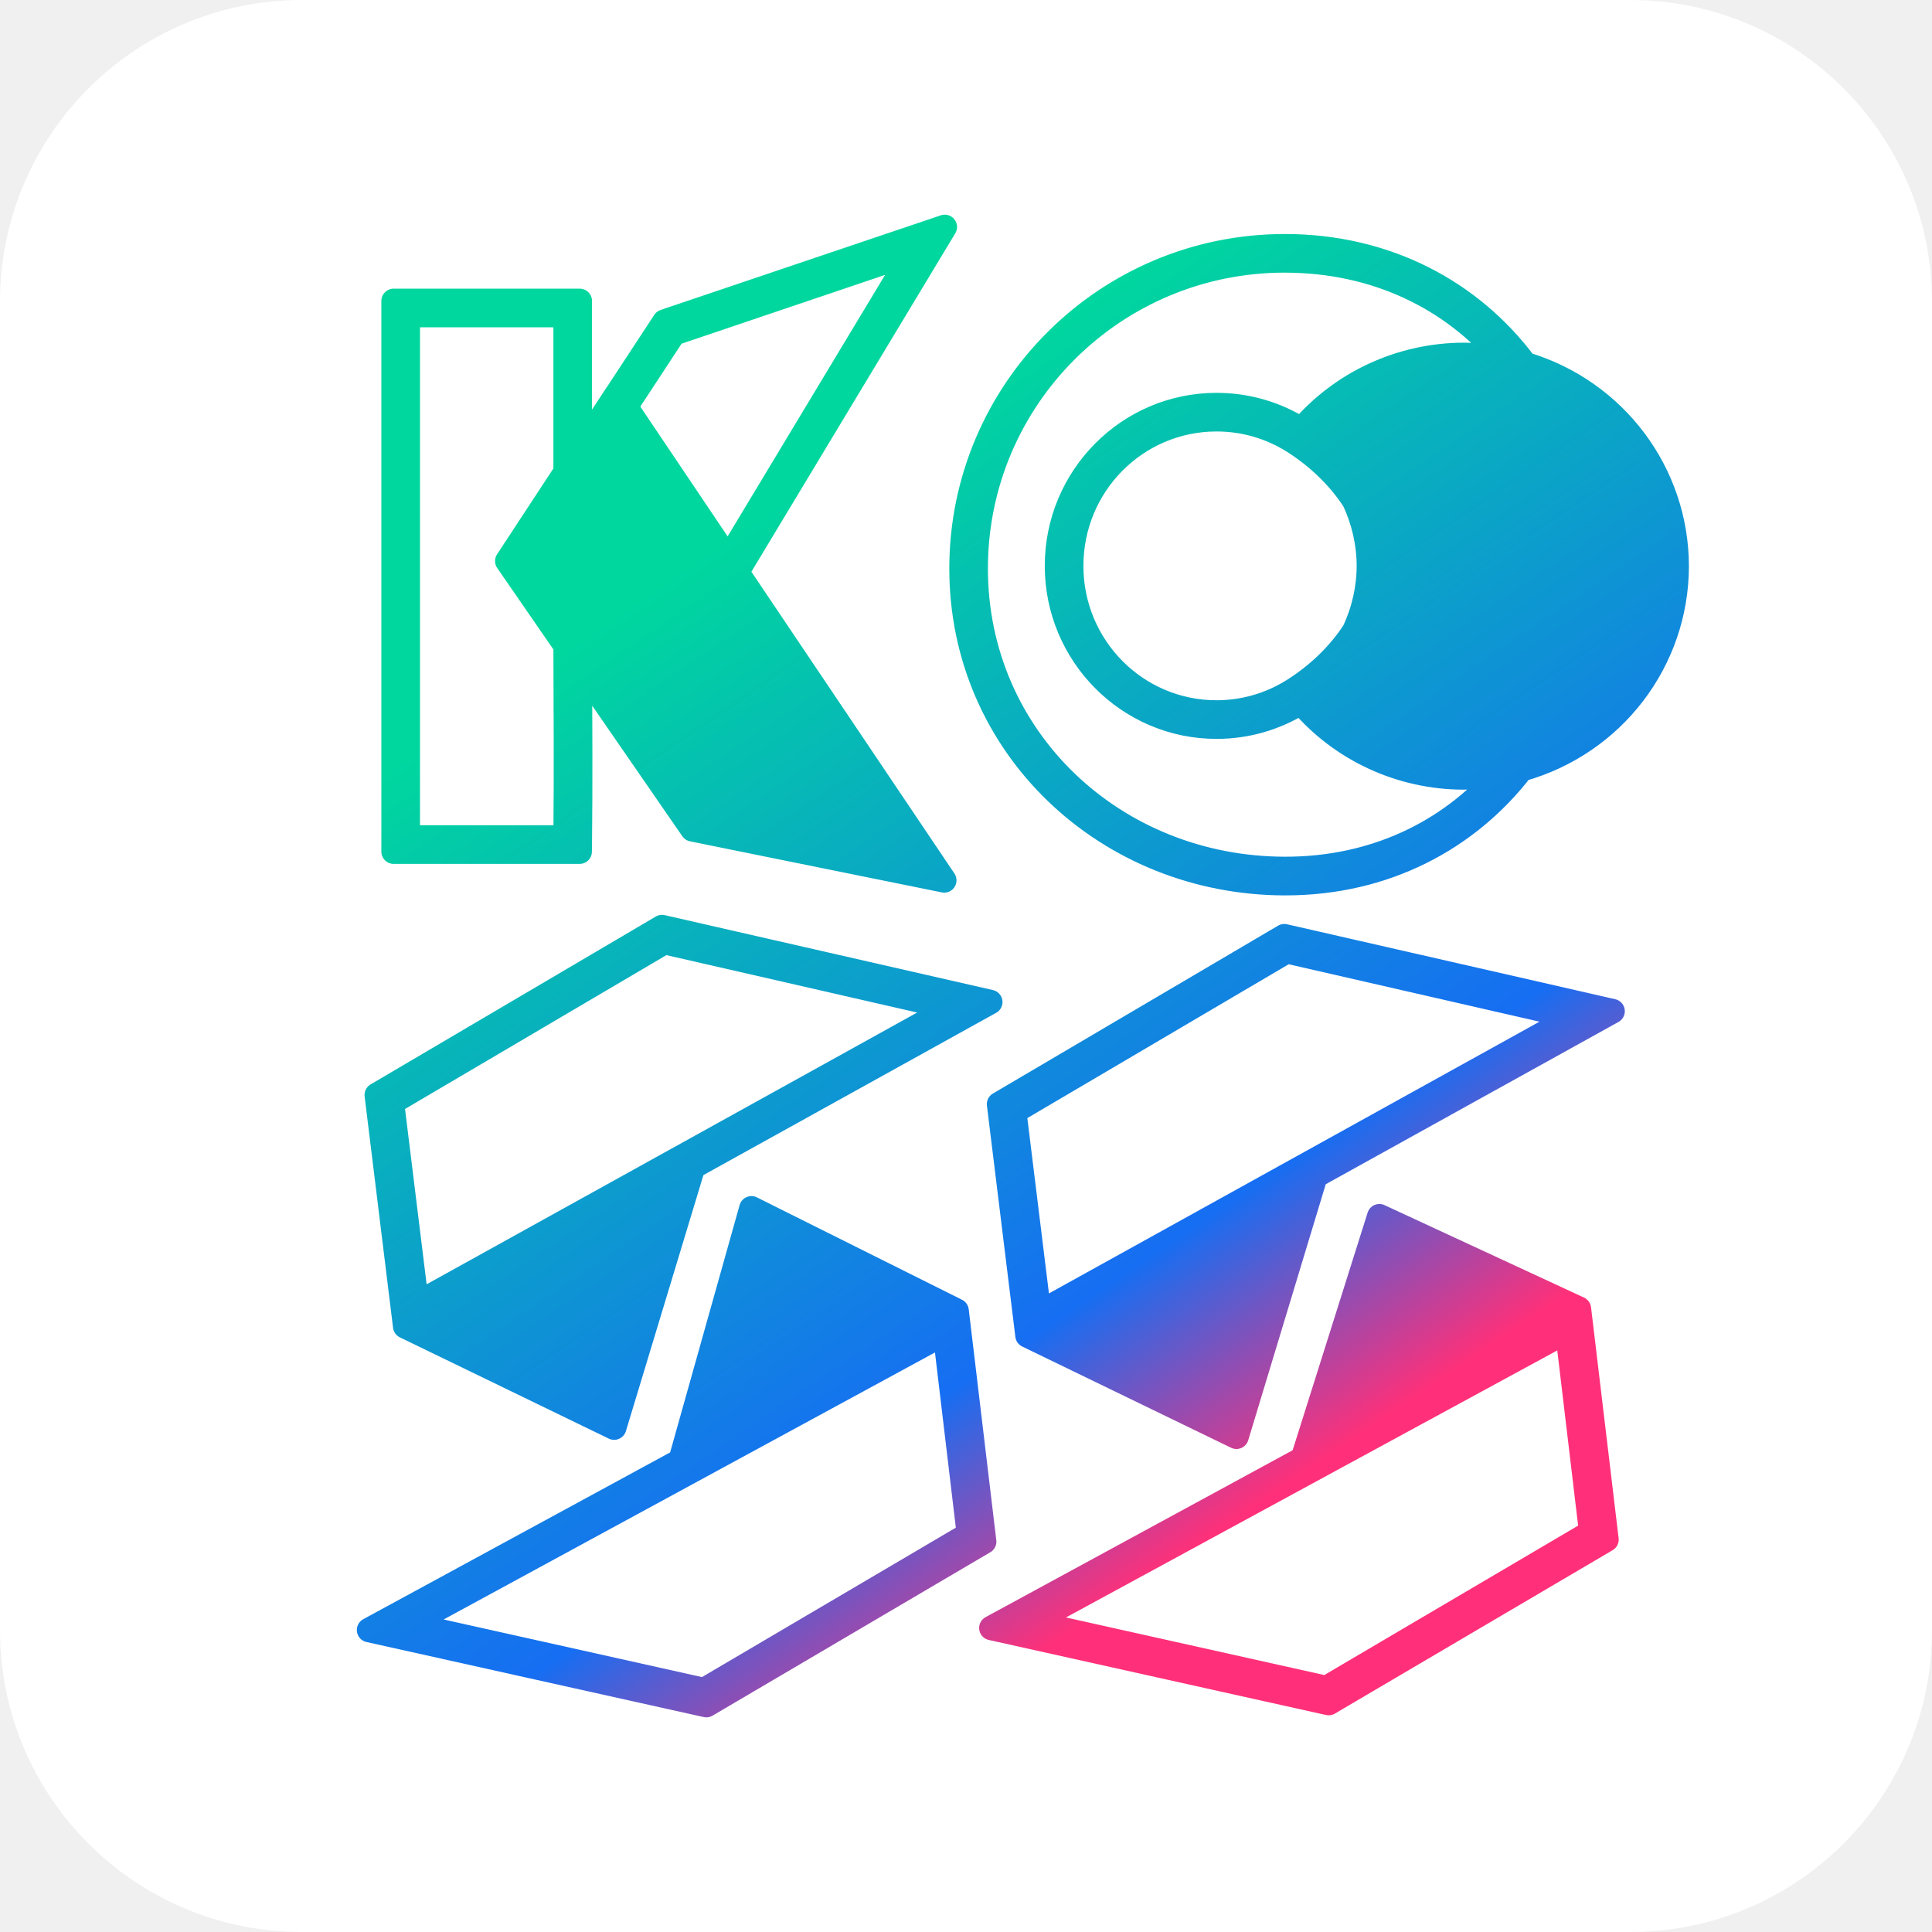
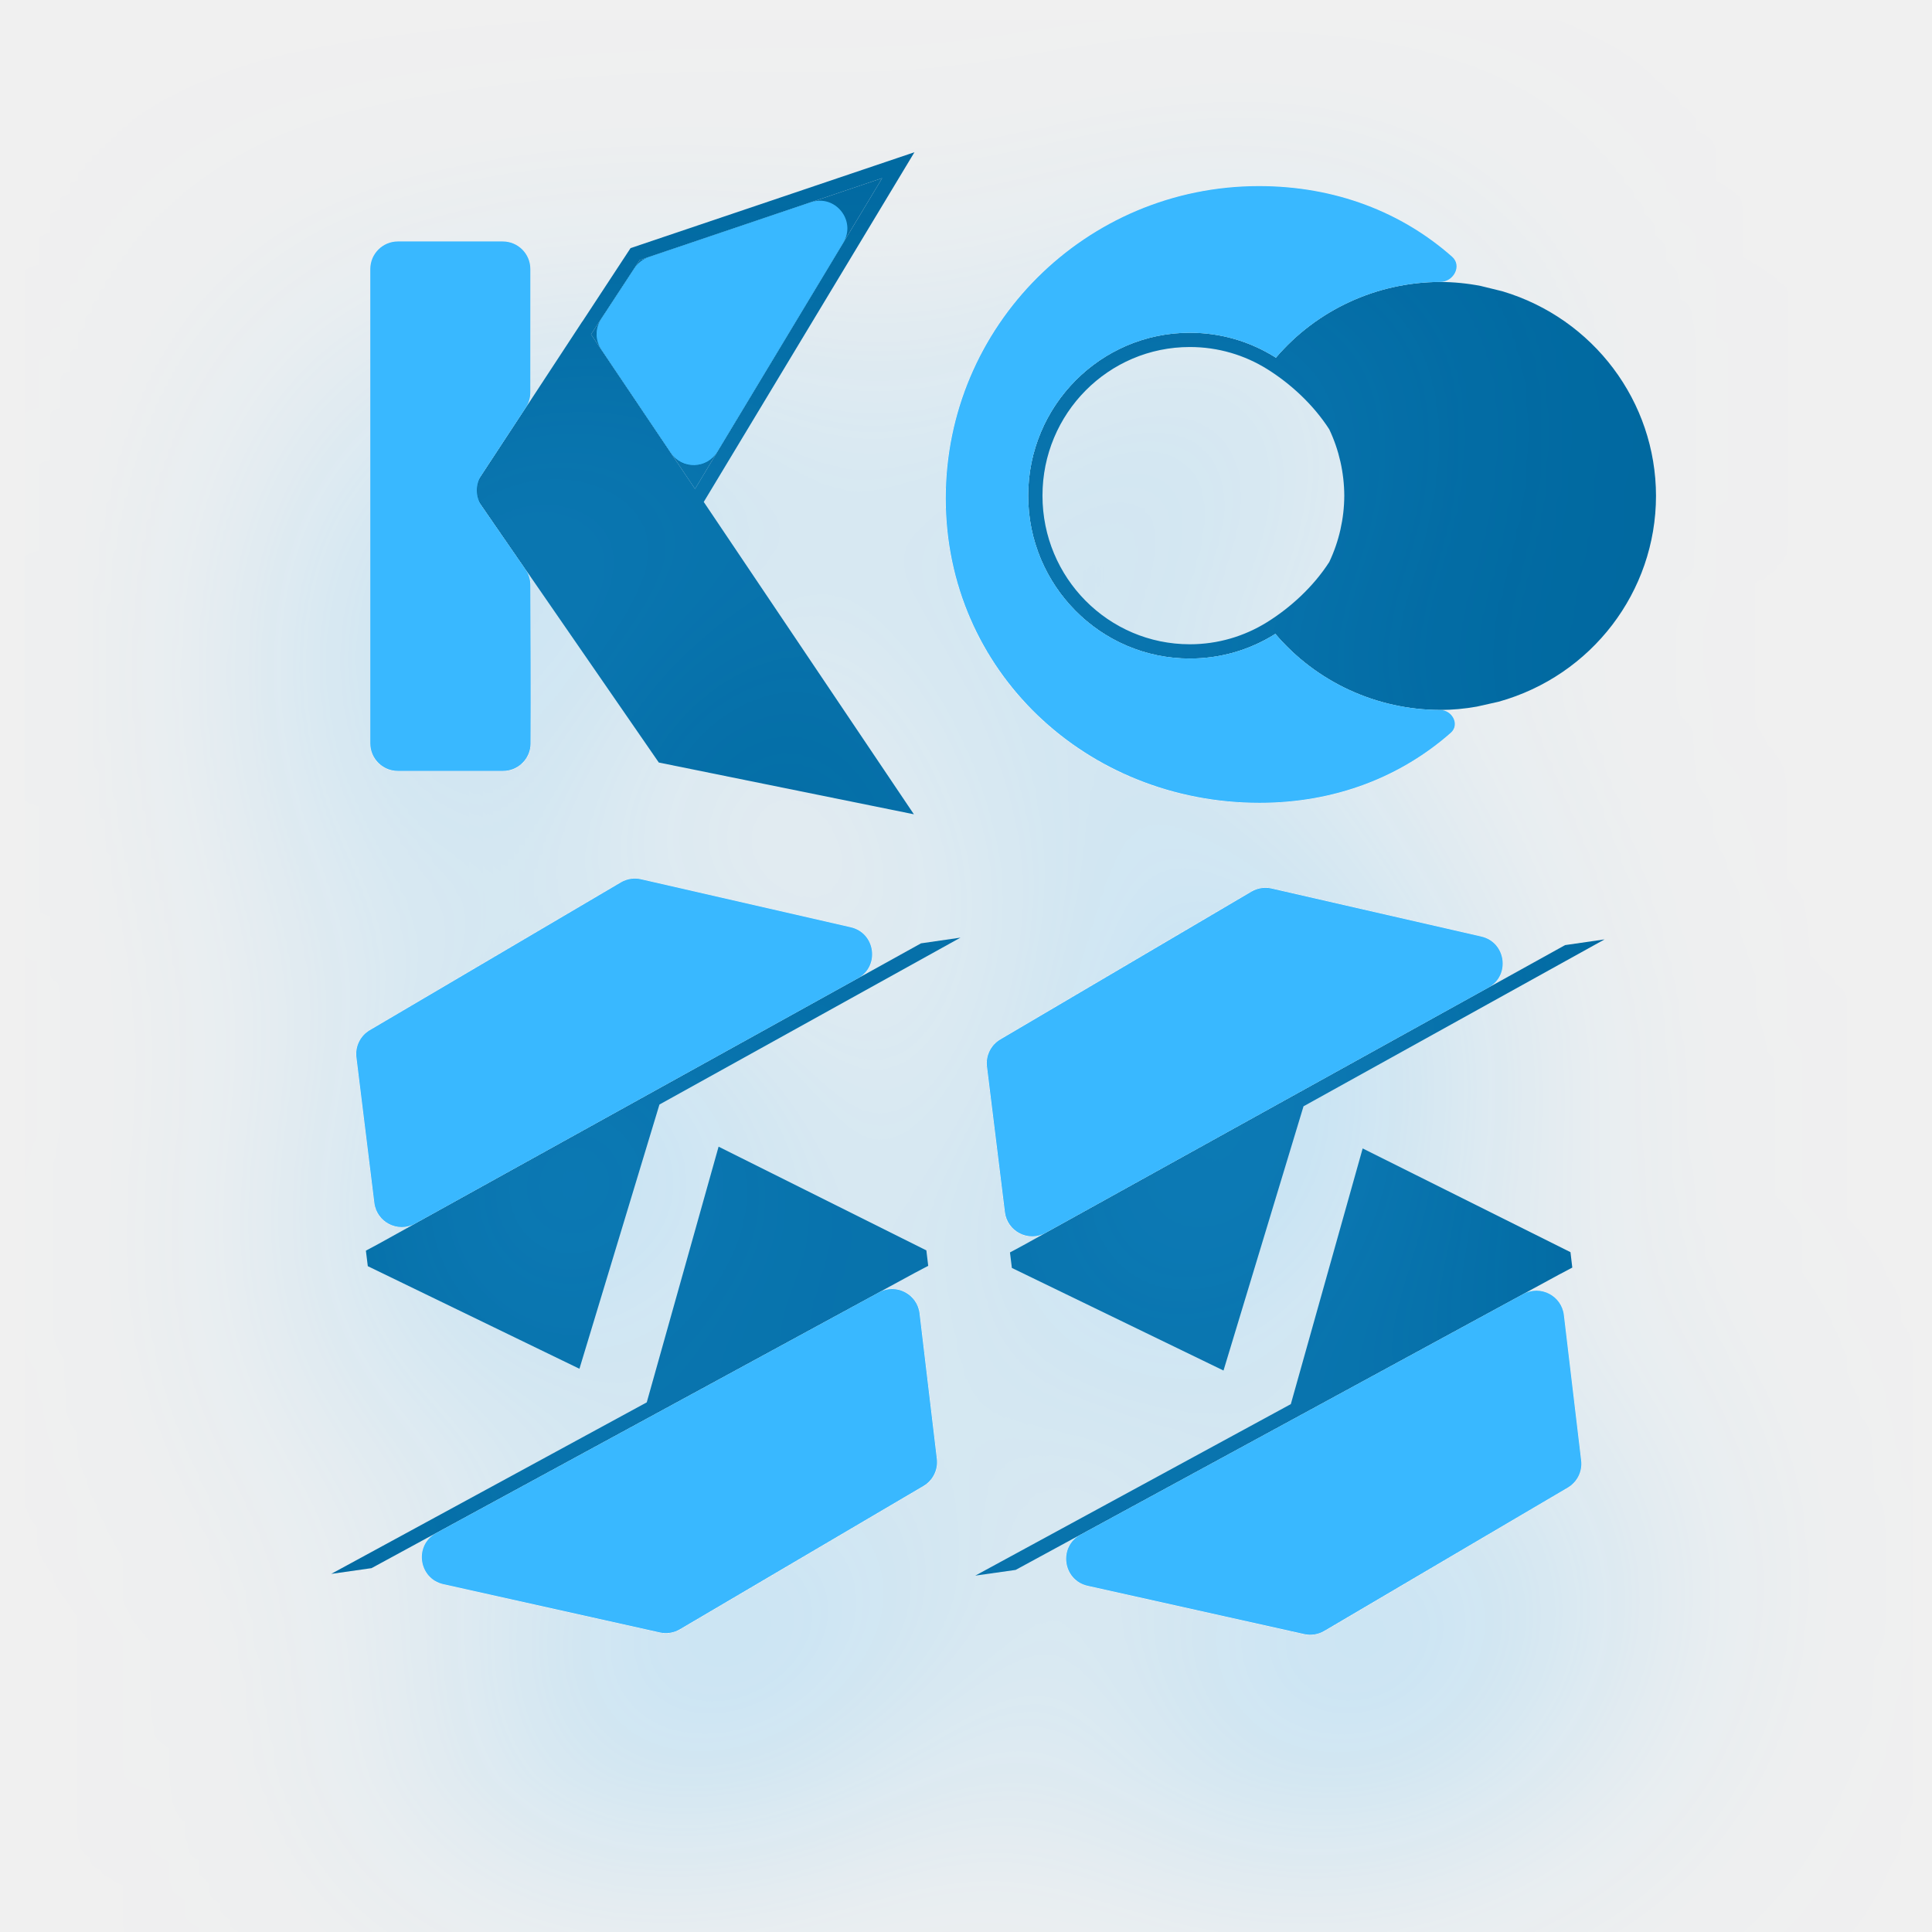
- <svg xmlns="http://www.w3.org/2000/svg" xmlns:xlink="http://www.w3.org/1999/xlink" width="128px" height="128px" viewBox="0 0 128 128" version="1.1" id="SVGRoot">
-   <defs id="defs916">
-     <linearGradient id="linearGradient846">
-       <stop style="stop-color:#ff3079;stop-opacity:1" offset="0" id="stop840" />
-       <stop id="stop842" offset="0.243" style="stop-color:#166ef2;stop-opacity:1" />
-       <stop style="stop-color:#00d79e;stop-opacity:1" offset="1" id="stop844" />
-     </linearGradient>
-     <linearGradient xlink:href="#linearGradient969" id="linearGradient926" gradientUnits="userSpaceOnUse" gradientTransform="matrix(0.1552373,0,0,0.1552373,4.589638,-27.40815)" x1="524.95" y1="806.757" x2="261.331" y2="419.068" />
-     <linearGradient id="linearGradient969">
-       <stop id="stop963" offset="0" style="stop-color:#ff3079;stop-opacity:1" />
-       <stop style="stop-color:#166ef2;stop-opacity:1" offset="0.243" id="stop965" />
-       <stop id="stop967" offset="1" style="stop-color:#00d79e;stop-opacity:1" />
-     </linearGradient>
-     <linearGradient xlink:href="#linearGradient846" id="linearGradient928" gradientUnits="userSpaceOnUse" gradientTransform="matrix(3.372922,0,0,3.372922,-93.95355,-510.2559)" x1="53.377" y1="180.285" x2="41.244" y2="162.442" />
+ <svg xmlns="http://www.w3.org/2000/svg" width="78" height="78" viewBox="0 0 70 70" fill="none">
+   <path fill-rule="evenodd" clip-rule="evenodd" d="M54.3 25.424C57.669 24.483 59.997 21.439 60 17.969C59.997 14.553 57.738 11.541 54.437 10.554L53.646 10.36C53.161 10.266 52.669 10.218 52.176 10.216C49.883 10.224 47.708 11.227 46.228 12.963C46.216 12.955 46.205 12.949 46.193 12.94C45.298 12.38 44.241 12.057 43.11 12.057C39.879 12.057 37.255 14.703 37.255 17.958C37.255 21.213 39.879 23.859 43.11 23.859C44.23 23.859 45.276 23.542 46.166 22.991C46.18 22.98 46.195 22.974 46.209 22.964C47.691 24.709 49.874 25.718 52.176 25.723C52.623 25.722 53.068 25.68 53.507 25.602L54.3 25.424ZM45.92 13.378C45.103 12.867 44.142 12.573 43.11 12.573C40.16 12.573 37.771 14.98 37.771 17.958C37.771 20.937 40.16 23.343 43.11 23.343C44.132 23.343 45.085 23.052 45.896 22.55C46.751 22.021 47.585 21.259 48.162 20.362C48.517 19.611 48.703 18.79 48.706 17.958C48.702 17.127 48.517 16.306 48.162 15.556C47.589 14.665 46.764 13.906 45.92 13.378Z" fill="#00689F" />
+   <path fill-rule="evenodd" clip-rule="evenodd" d="M33.132 5.516L22.846 8.99L21.101 11.649L21.099 11.647L19.216 14.518L17.074 17.781L19.216 20.886L23.87 27.628L33.112 29.503L25.498 18.186L33.132 5.516ZM25.182 17.715L31.963 6.454L23.178 9.424L21.414 12.114L25.182 17.715Z" fill="#00689F" />
+   <path fill-rule="evenodd" clip-rule="evenodd" d="M31.963 6.454L25.182 17.715L21.414 12.114L23.178 9.424L31.963 6.454Z" fill="#00689F" />
+   <path d="M13.326 45.876L20.994 49.593L23.893 40.019L34.8 33.972L33.37 34.179L13.744 45.052L13.257 45.314L13.326 45.876Z" fill="#00689F" />
+   <path d="M26.036 41.546L23.433 50.81L12 57.025L13.461 56.817L33.142 46.121L33.631 45.863L33.564 45.304L26.036 41.546Z" fill="#00689F" />
+   <path d="M36.662 45.94L44.33 49.657L47.229 40.083L58.137 34.036L56.706 34.243L37.08 45.116L36.593 45.378L36.662 45.94Z" fill="#00689F" />
+   <path d="M49.372 41.61L46.769 50.874L35.336 57.088L36.798 56.881L56.479 46.185L56.967 45.927L56.901 45.368L49.372 41.61Z" fill="#00689F" />
+   <g filter="url(#filter0_d_160_209)">
+     <path d="M13.416 9.748C13.416 9.196 13.864 8.748 14.416 8.748H18.216C18.768 8.748 19.216 9.195 19.216 9.748V14.219C19.216 14.414 19.159 14.605 19.052 14.768L17.443 17.219C17.22 17.559 17.225 18 17.456 18.335L19.04 20.63C19.155 20.797 19.216 20.994 19.217 21.195C19.223 23.051 19.235 24.967 19.224 26.942C19.22 27.49 18.774 27.932 18.226 27.932H14.416C13.864 27.932 13.416 27.484 13.416 26.932L13.416 9.748Z" fill="#39B8FF" />
+     <path d="M29.379 7.327C30.261 7.029 31.036 7.993 30.556 8.791L25.992 16.37C25.614 16.997 24.714 17.019 24.305 16.412L21.785 12.665C21.56 12.331 21.557 11.895 21.778 11.559L22.989 9.712C23.112 9.525 23.293 9.385 23.505 9.313L29.379 7.327Z" fill="#39B8FF" />
+     <path d="M45.615 6.742C45.615 6.742 45.615 6.742 45.615 6.742C48.393 6.742 50.797 7.696 52.613 9.302C52.982 9.629 52.668 10.218 52.176 10.216C49.888 10.224 47.719 11.223 46.239 12.95C46.232 12.957 46.222 12.959 46.214 12.954C46.207 12.95 46.2 12.945 46.193 12.94C45.298 12.38 44.241 12.057 43.11 12.057C39.879 12.057 37.255 14.703 37.255 17.958C37.255 21.213 39.879 23.859 43.11 23.859C44.23 23.859 45.276 23.542 46.166 22.991C46.174 22.985 46.182 22.98 46.191 22.975C46.201 22.969 46.215 22.971 46.222 22.98C47.705 24.715 49.882 25.718 52.176 25.723C52.621 25.722 52.898 26.256 52.565 26.55C50.76 28.141 48.384 29.088 45.638 29.088C39.36 29.088 34.266 24.305 34.266 18.056C34.266 11.806 39.344 6.742 45.615 6.742C45.615 6.742 45.615 6.742 45.615 6.742Z" fill="#39B8FF" />
+     <path d="M22.496 31.97C22.716 31.84 22.977 31.8 23.226 31.857L30.823 33.596C31.717 33.801 31.887 35.001 31.084 35.446L15.04 44.334C14.42 44.677 13.65 44.285 13.563 43.581L12.914 38.309C12.865 37.914 13.056 37.527 13.399 37.325L22.496 31.97Z" fill="#39B8FF" />
+     <path d="M31.846 46.825C32.468 46.488 33.233 46.884 33.317 47.586L33.944 52.858C33.991 53.253 33.801 53.637 33.459 53.839L24.634 59.032C24.416 59.161 24.157 59.202 23.909 59.147L16.066 57.398C15.164 57.197 14.994 55.984 15.806 55.543L31.846 46.825Z" fill="#39B8FF" />
+     <path d="M45.342 32.305C45.562 32.176 45.823 32.135 46.072 32.192L53.669 33.932C54.563 34.136 54.733 35.337 53.931 35.781L37.886 44.669C37.267 45.013 36.496 44.62 36.41 43.917L35.76 38.644C35.711 38.249 35.902 37.862 36.245 37.66L45.342 32.305Z" fill="#39B8FF" />
+     <path d="M55.191 46.885C55.812 46.547 56.578 46.943 56.662 47.645L57.289 52.918C57.336 53.312 57.146 53.696 56.804 53.898L47.98 59.092C47.761 59.22 47.502 59.261 47.255 59.206L39.411 57.457C38.509 57.256 38.339 56.044 39.151 55.602L55.191 46.885Z" fill="#39B8FF" />
+   </g>
+   <defs>
+     <filter id="filter0_d_160_209" x="0.906" y="0.742" width="68.39" height="76.487" filterUnits="userSpaceOnUse" color-interpolation-filters="sRGB">
+       <feFlood flood-opacity="0" result="BackgroundImageFix" />
+       <feColorMatrix in="SourceAlpha" type="matrix" values="0 0 0 0 0 0 0 0 0 0 0 0 0 0 0 0 0 0 127 0" result="hardAlpha" />
+       <feOffset dy="6" />
+       <feGaussianBlur stdDeviation="6" />
+       <feComposite in2="hardAlpha" operator="out" />
+       <feColorMatrix type="matrix" values="0 0 0 0 0.22 0 0 0 0 0.718 0 0 0 0 1 0 0 0 0.5 0" />
+       <feBlend mode="normal" in2="BackgroundImageFix" result="effect1_dropShadow_160_209" />
+       <feBlend mode="normal" in="SourceGraphic" in2="effect1_dropShadow_160_209" result="shape" />
+     </filter>
  </defs>
-   <g id="layer1">
-     <rect style="opacity:1;fill:#ffffff;fill-opacity:1;fill-rule:nonzero;stroke:none;stroke-width:3.587;stroke-linecap:round;stroke-linejoin:round;stroke-miterlimit:0.4;stroke-dasharray:none;stroke-opacity:1;paint-order:stroke fill markers" id="rect824" width="128" height="128" x="0" y="0" ry="20" />
-     <path style="color:#000000;font-style:normal;font-variant:normal;font-weight:normal;font-stretch:normal;font-size:medium;line-height:normal;font-family:sans-serif;font-variant-ligatures:normal;font-variant-position:normal;font-variant-caps:normal;font-variant-numeric:normal;font-variant-alternates:normal;font-feature-settings:normal;text-indent:0;text-align:start;text-decoration:none;text-decoration-line:none;text-decoration-style:solid;text-decoration-color:#000000;letter-spacing:normal;word-spacing:normal;text-transform:none;writing-mode:lr-tb;direction:ltr;text-orientation:mixed;dominant-baseline:auto;baseline-shift:baseline;text-anchor:start;white-space:normal;shape-padding:0;clip-rule:nonzero;display:inline;overflow:visible;visibility:visible;opacity:1;isolation:auto;mix-blend-mode:normal;color-interpolation:sRGB;color-interpolation-filters:linearRGB;solid-color:#000000;solid-opacity:1;vector-effect:none;fill:url(#linearGradient926);fill-opacity:1;fill-rule:nonzero;stroke:url(#linearGradient928);stroke-width:1.629;stroke-linecap:round;stroke-linejoin:round;stroke-miterlimit:3.5;stroke-dasharray:none;stroke-dashoffset:0;stroke-opacity:1;paint-order:stroke markers fill;color-rendering:auto;image-rendering:auto;shape-rendering:auto;text-rendering:auto;enable-background:accumulate" d="m 62.592,15.037 -18.562,6.269 -3.15,4.798 -0.003,-0.003 -2.469,3.763 v -9.925 h -12.328 v 36.482 h 12.321 l 0.007,-0.458 c 0.047,-4.106 0.02,-8.024 0.006,-11.833 l 7.463,10.812 16.679,3.383 -13.739,-20.422 z m 22.527,1.282 c -11.818,0 -21.411,9.564 -21.411,21.349 0,11.785 9.649,20.84 21.454,20.84 6.58,0 12.064,-2.923 15.631,-7.542 6.08,-1.699 10.281,-7.193 10.287,-13.454 -0.006,-6.166 -4.083,-11.601 -10.038,-13.382 C 97.471,19.345 91.863,16.318 85.119,16.318 Z M 60.483,16.729 48.245,37.052 41.445,26.944 44.629,22.089 Z m 24.636,0.521 c 6.032,0 11.086,2.49 14.493,6.528 -0.874,-0.169 -1.762,-0.256 -2.652,-0.26 -4.138,0.015 -8.062,1.826 -10.735,4.958 -0.021,-0.015 -0.041,-0.025 -0.062,-0.041 -1.616,-1.012 -3.524,-1.594 -5.565,-1.594 -5.831,0 -10.565,4.775 -10.565,10.649 0,5.874 4.734,10.649 10.565,10.649 2.021,0 3.909,-0.573 5.515,-1.566 0.025,-0.02 0.051,-0.032 0.077,-0.05 2.676,3.149 6.615,4.971 10.769,4.979 0.805,-0.003 1.609,-0.078 2.402,-0.219 -3.391,3.89 -8.328,6.291 -14.201,6.291 -11.33,0 -20.523,-8.631 -20.523,-19.909 0,-11.279 9.164,-20.417 20.48,-20.417 z m -58.107,3.619 h 10.466 v 10.413 l -3.865,5.889 3.865,5.602 c 0.01,4.076 0.044,8.317 -8.82e-4,12.717 h -10.466 z m 53.586,6.903 c 1.863,0 3.598,0.53 5.071,1.453 1.524,0.954 3.013,2.323 4.047,3.93 0.639,1.354 0.974,2.835 0.981,4.335 -0.006,1.501 -0.341,2.983 -0.981,4.338 -1.042,1.619 -2.548,2.995 -4.089,3.949 -1.464,0.906 -3.184,1.431 -5.029,1.431 -5.324,0 -9.634,-4.343 -9.634,-9.718 0,-5.375 4.31,-9.718 9.634,-9.718 z m -36.738,33.653 -18.894,11.122 1.883,15.324 13.839,6.708 5.231,-17.278 19.684,-10.912 z m 41.229,0.605 -18.894,11.122 1.884,15.325 13.839,6.708 5.231,-17.278 19.684,-10.912 z M 44.016,62.413 63.022,66.764 27.604,86.385 25.961,73.042 Z M 85.244,63.018 104.251,67.37 68.834,86.99 67.19,73.646 Z M 49.786,80.059 45.089,96.777 24.456,107.992 c 7.448,1.653 14.895,3.314 22.342,4.972 l 18.4,-10.826 -1.826,-15.297 z m 41.6,0.523 -5.068,16.06 -20.633,11.214 c 7.448,1.653 14.895,3.314 22.342,4.972 L 106.428,102.002 104.601,86.706 Z m 12.454,7.598 1.587,13.329 -17.553,10.332 -19.549,-4.358 z M 62.611,88.315 64.198,101.644 46.643,111.976 27.094,107.617 Z" id="path1545" />
-   </g>
</svg>
